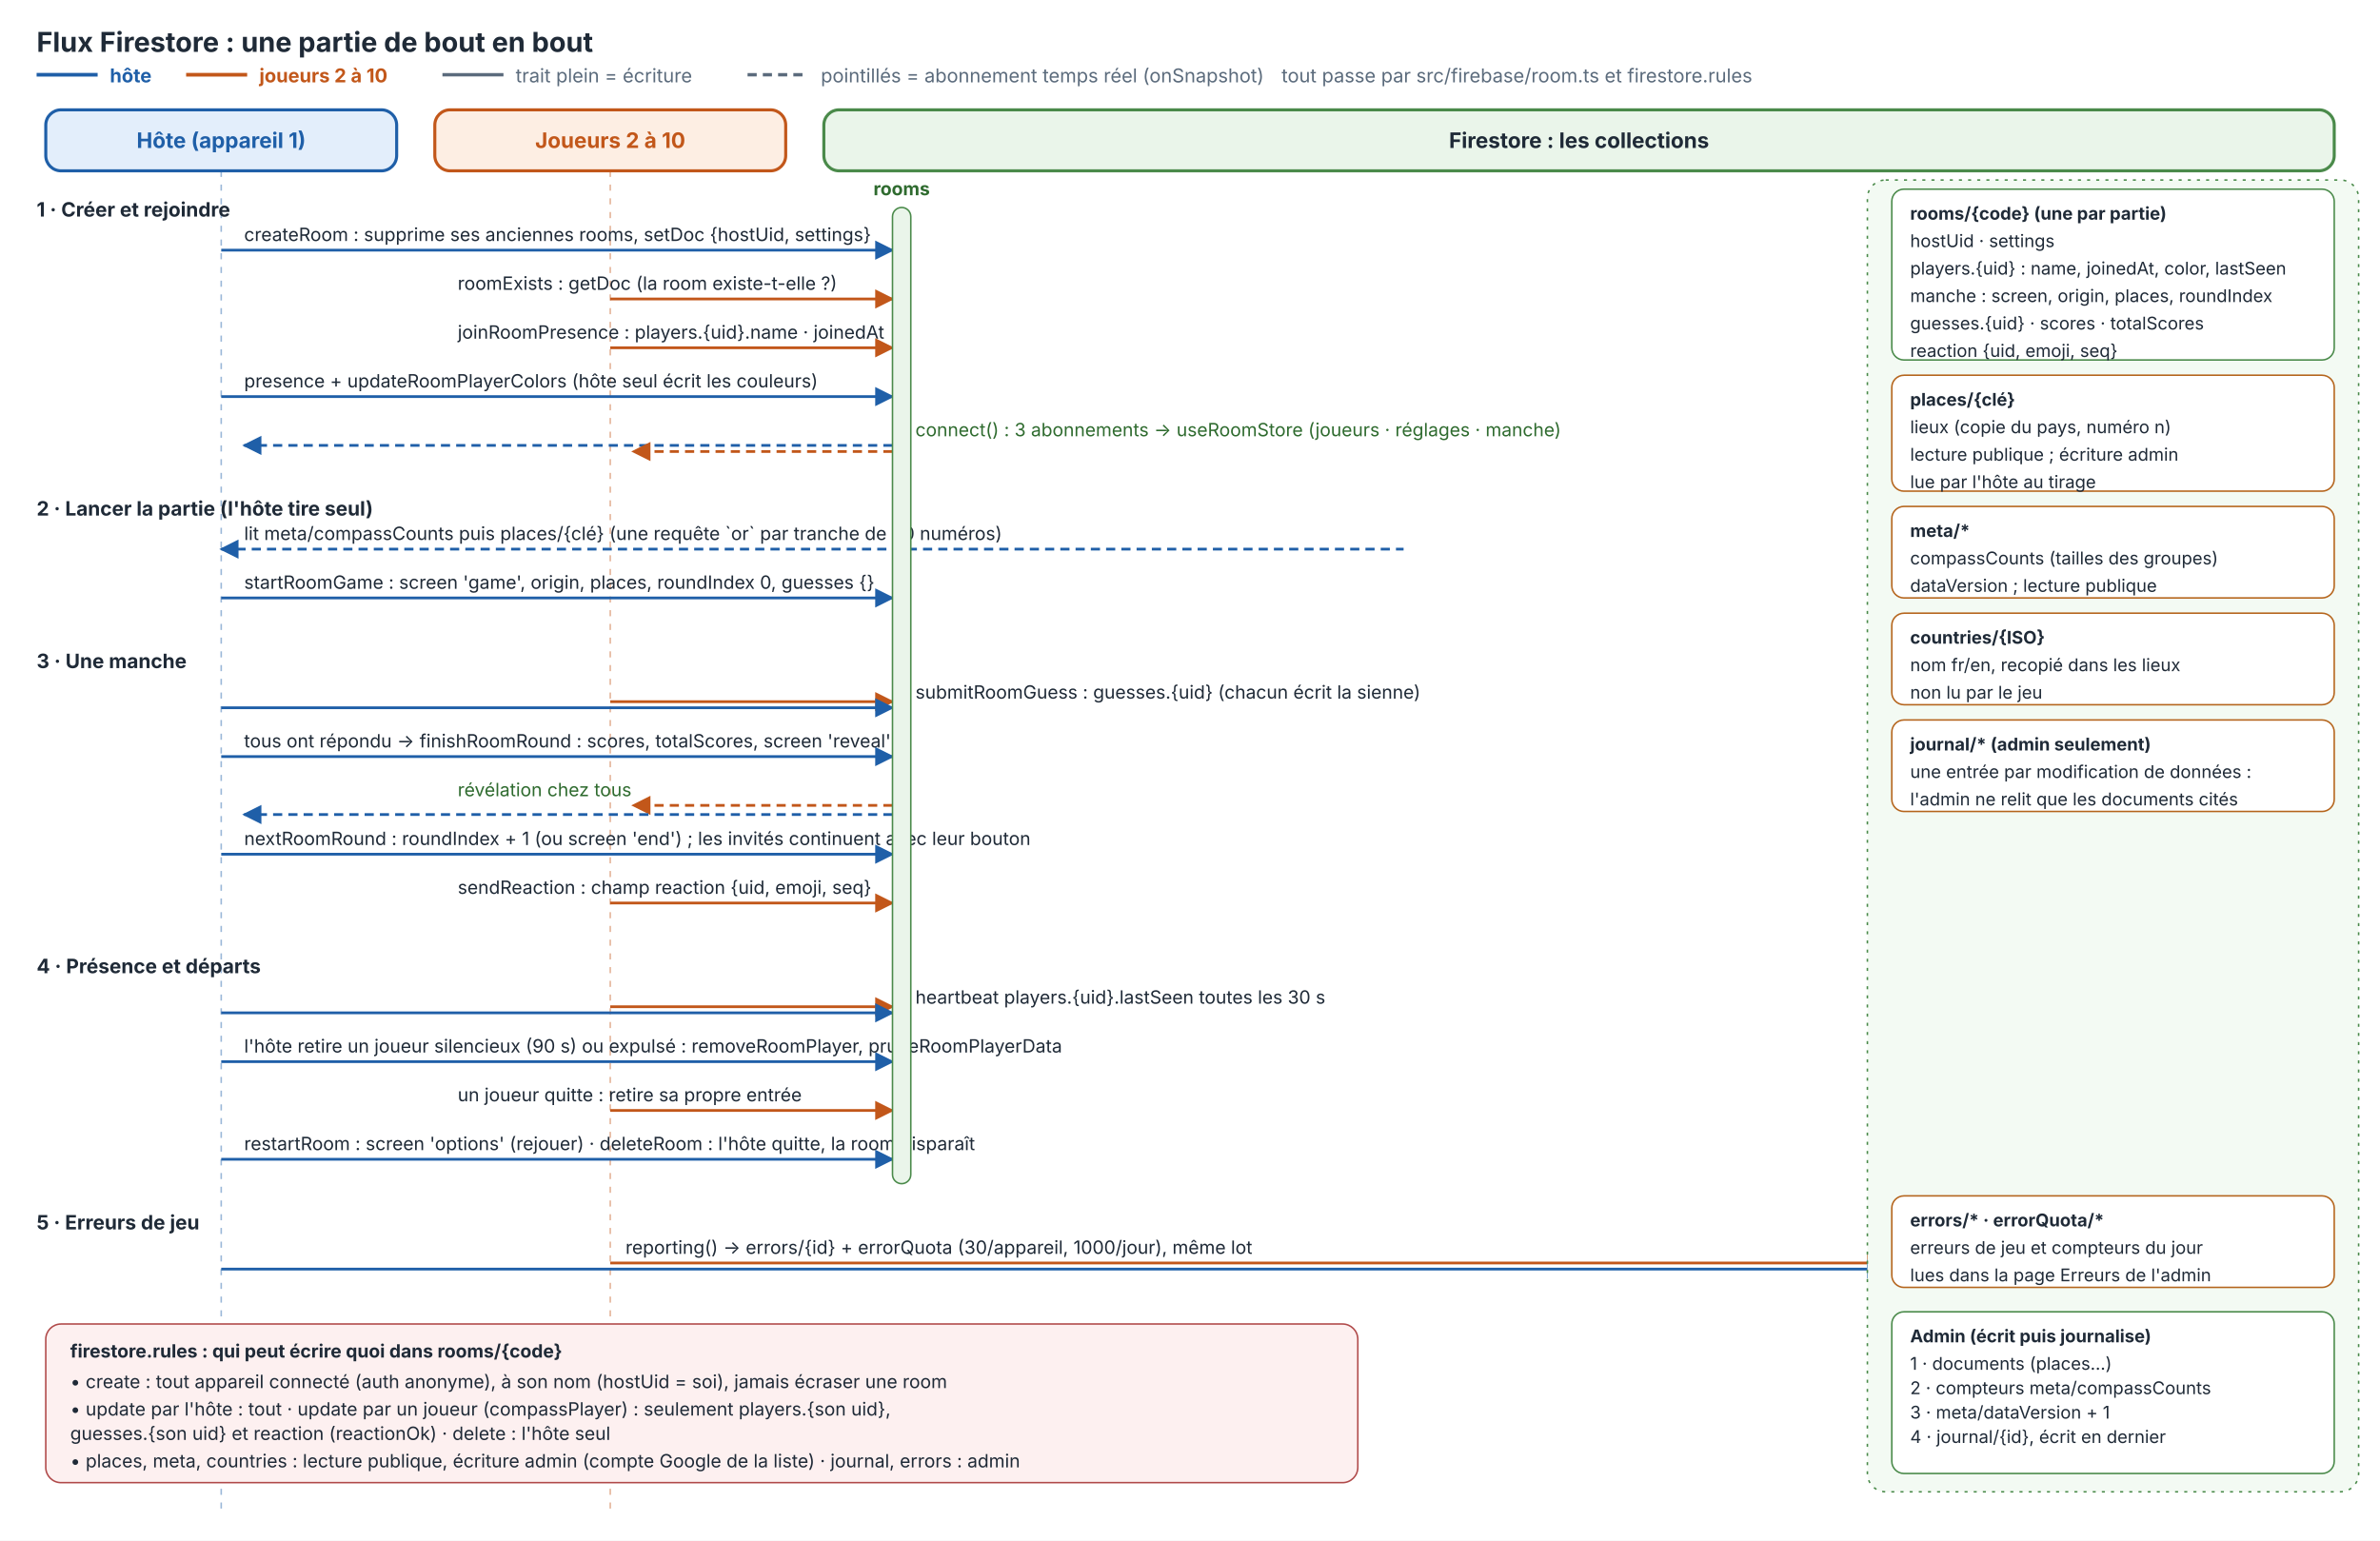
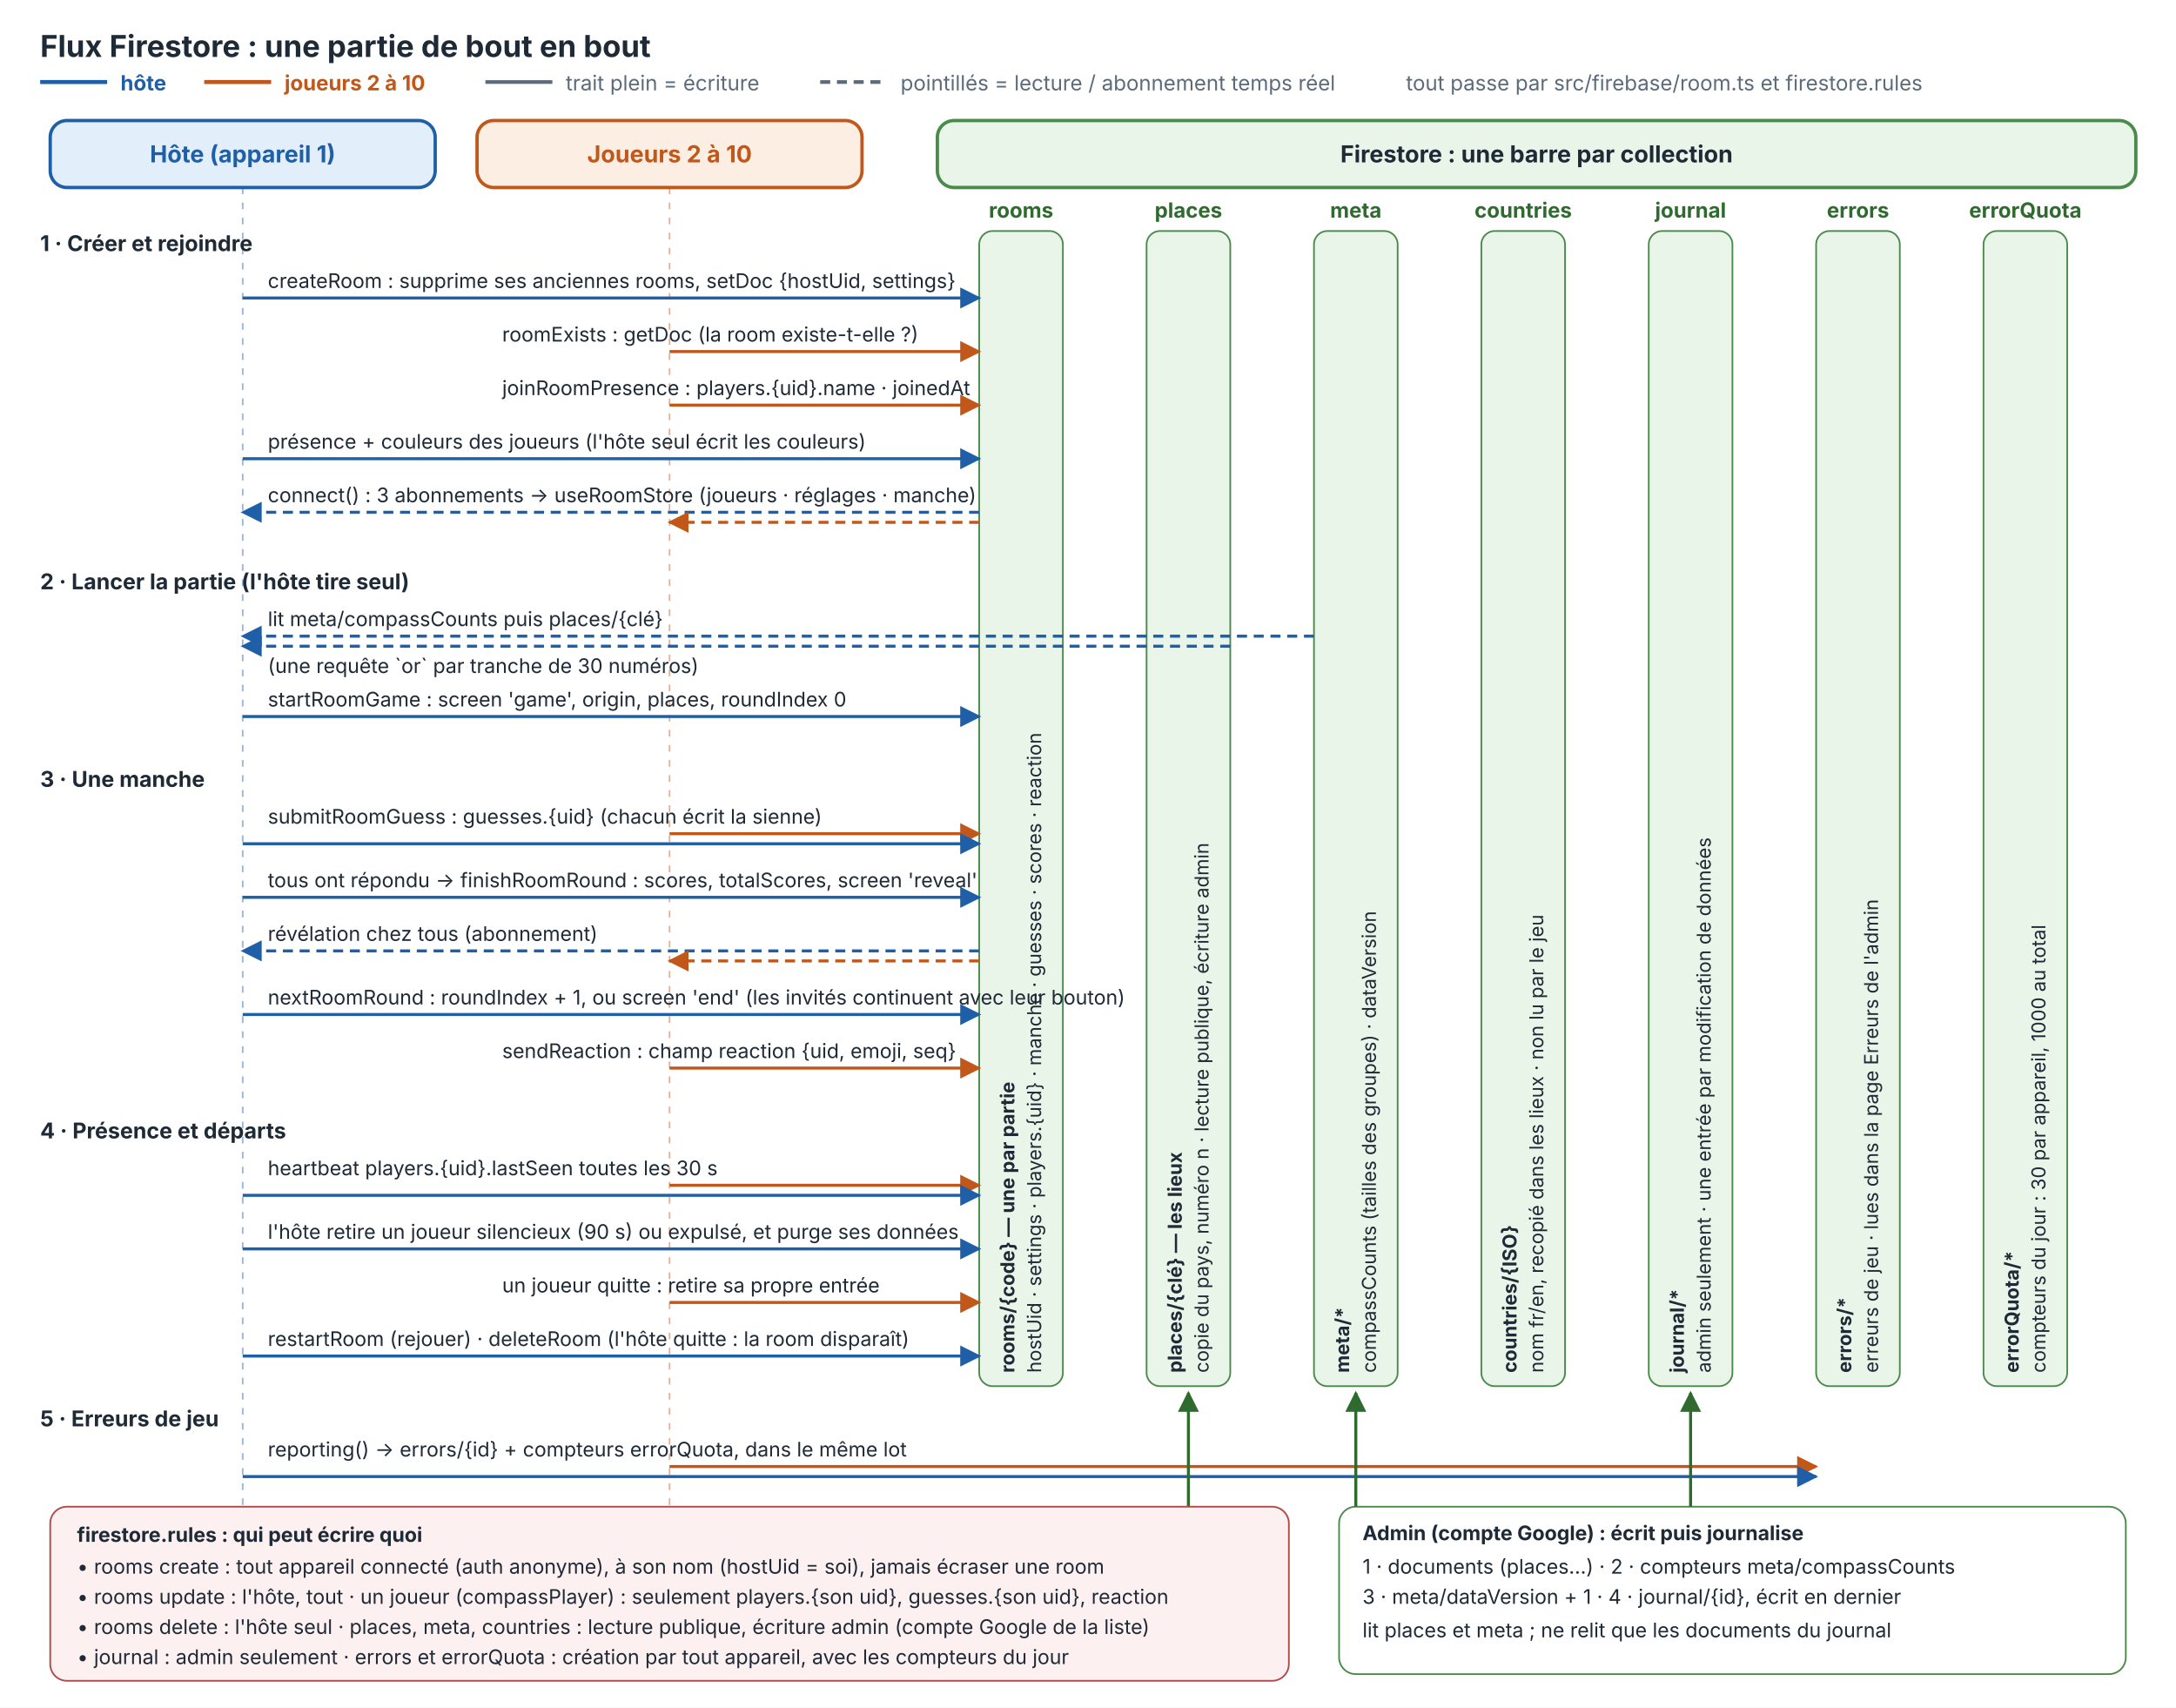
- <svg xmlns="http://www.w3.org/2000/svg" viewBox="0 0 1560 1010" width="1560" height="1010" font-family="system-ui, -apple-system, 'Segoe UI', sans-serif">
+ <svg xmlns="http://www.w3.org/2000/svg" viewBox="0 0 1300 1020" width="1300" height="1020" font-family="system-ui, -apple-system, 'Segoe UI', sans-serif">
  <defs>
    <marker id="ah" viewBox="0 0 10 10" refX="9" refY="5" markerWidth="7" markerHeight="7" orient="auto-start-reverse">
      <path d="M0 0 L10 5 L0 10 z" fill="#1f5fa8" />
    </marker>
    <marker id="ap" viewBox="0 0 10 10" refX="9" refY="5" markerWidth="7" markerHeight="7" orient="auto-start-reverse">
      <path d="M0 0 L10 5 L0 10 z" fill="#c2571a" />
    </marker>
+     <marker id="ad" viewBox="0 0 10 10" refX="9" refY="5" markerWidth="7" markerHeight="7" orient="auto-start-reverse">
+       <path d="M0 0 L10 5 L0 10 z" fill="#2f6b2f" />
+     </marker>
  </defs>
-   <rect width="1560" height="1010" fill="#ffffff" />
+   <rect width="1300" height="1020" fill="#ffffff" />
  <text x="24" y="34" font-size="18" font-weight="700" fill="#1f2a37">Flux Firestore : une partie de bout en bout</text>
  <g font-size="12.5" fill="#5b6b7c">
    <path d="M24 49 H64" stroke="#1f5fa8" stroke-width="2.4" />
    <text x="72" y="54" fill="#1f5fa8" font-weight="700">hôte</text>
    <path d="M122 49 H162" stroke="#c2571a" stroke-width="2.4" />
    <text x="170" y="54" fill="#c2571a" font-weight="700">joueurs 2 à 10</text>
    <path d="M290 49 H330" stroke="#5b6b7c" stroke-width="2.2" />
    <text x="338" y="54">trait plein = écriture</text>
    <path d="M490 49 H530" stroke="#5b6b7c" stroke-width="2.2" stroke-dasharray="6 4" />
-     <text x="538" y="54">pointillés = abonnement temps réel (onSnapshot)</text>
+     <text x="538" y="54">pointillés = lecture / abonnement temps réel</text>
    <text x="840" y="54">tout passe par src/firebase/room.ts et firestore.rules</text>
  </g>
-   <g font-size="14" font-weight="700" text-anchor="middle" fill="#1f2a37">
+   <g font-size="14" font-weight="700" text-anchor="middle">
    <rect x="30" y="72" width="230" height="40" rx="10" fill="#e3eefb" stroke="#1f5fa8" stroke-width="2" />
    <text x="145" y="97" fill="#1f5fa8">Hôte (appareil 1)</text>
    <rect x="285" y="72" width="230" height="40" rx="10" fill="#fdeee3" stroke="#c2571a" stroke-width="2" />
    <text x="400" y="97" fill="#c2571a">Joueurs 2 à 10</text>
-     <rect x="540" y="72" width="990" height="40" rx="10" fill="#eaf5ea" stroke="#4a8a4a" stroke-width="2" />
-     <text x="1035" y="97">Firestore : les collections</text>
+     <rect x="560" y="72" width="716" height="40" rx="10" fill="#eaf5ea" stroke="#4a8a4a" stroke-width="2" />
+     <text x="918" y="97" fill="#1f2a37">Firestore : une barre par collection</text>
  </g>
-   <g stroke="#c9d6e3" stroke-width="1" stroke-dasharray="4 5">
-     <path d="M145 112 V990" stroke="#1f5fa8" opacity="0.45" />
-     <path d="M400 112 V990" stroke="#c2571a" opacity="0.45" />
-     <path d="M855 112 V990" opacity="0" />
+   <path d="M145 112 V1000" stroke="#1f5fa8" stroke-width="1" stroke-dasharray="4 5" opacity="0.45" />
+   <path d="M400 112 V1000" stroke="#c2571a" stroke-width="1" stroke-dasharray="4 5" opacity="0.45" />
+   <g font-size="12.5" font-weight="700" text-anchor="middle" fill="#2f6b2f">
+     <text x="610" y="130">rooms</text>
+     <text x="710" y="130">places</text>
+     <text x="810" y="130">meta</text>
+     <text x="910" y="130">countries</text>
+     <text x="1010" y="130">journal</text>
+     <text x="1110" y="130">errors</text>
+     <text x="1210" y="130">errorQuota</text>
  </g>
-   <text x="24" y="142" font-size="13" font-weight="700" fill="#1f2a37">1 · Créer et rejoindre</text>
+   <g fill="#eaf5ea" stroke="#4a8a4a">
+     <rect x="585" y="138" width="50" height="690" rx="8" />
+     <rect x="685" y="138" width="50" height="690" rx="8" />
+     <rect x="785" y="138" width="50" height="690" rx="8" />
+     <rect x="885" y="138" width="50" height="690" rx="8" />
+     <rect x="985" y="138" width="50" height="690" rx="8" />
+     <rect x="1085" y="138" width="50" height="690" rx="8" />
+     <rect x="1185" y="138" width="50" height="690" rx="8" />
+   </g>
+   <g font-size="11.5" fill="#1f2a37">
+     <text transform="translate(606 820) rotate(-90)" font-weight="700">rooms/{code} — une par partie</text>
+     <text transform="translate(622 820) rotate(-90)">hostUid · settings · players.{uid} · manche · guesses · scores · reaction</text>
+     <text transform="translate(706 820) rotate(-90)" font-weight="700">places/{clé} — les lieux</text>
+     <text transform="translate(722 820) rotate(-90)">copie du pays, numéro n · lecture publique, écriture admin</text>
+     <text transform="translate(806 820) rotate(-90)" font-weight="700">meta/*</text>
+     <text transform="translate(822 820) rotate(-90)">compassCounts (tailles des groupes) · dataVersion</text>
+     <text transform="translate(906 820) rotate(-90)" font-weight="700">countries/{ISO}</text>
+     <text transform="translate(922 820) rotate(-90)">nom fr/en, recopié dans les lieux · non lu par le jeu</text>
+     <text transform="translate(1006 820) rotate(-90)" font-weight="700">journal/*</text>
+     <text transform="translate(1022 820) rotate(-90)">admin seulement · une entrée par modification de données</text>
+     <text transform="translate(1106 820) rotate(-90)" font-weight="700">errors/*</text>
+     <text transform="translate(1122 820) rotate(-90)">erreurs de jeu · lues dans la page Erreurs de l'admin</text>
+     <text transform="translate(1206 820) rotate(-90)" font-weight="700">errorQuota/*</text>
+     <text transform="translate(1222 820) rotate(-90)">compteurs du jour : 30 par appareil, 1000 au total</text>
+   </g>
+   <text x="24" y="150" font-size="13" font-weight="700" fill="#1f2a37">1 · Créer et rejoindre</text>
  <g font-size="12" fill="#1f2a37">
-     <path d="M145 164 H585" stroke="#1f5fa8" stroke-width="1.8" fill="none" marker-end="url(#ah)" />
-     <text x="160" y="158">createRoom : supprime ses anciennes rooms, setDoc {hostUid, settings}</text>
-     <path d="M400 196 H585" stroke="#c2571a" stroke-width="1.8" fill="none" marker-end="url(#ap)" />
-     <text x="300" y="190" text-anchor="start">roomExists : getDoc (la room existe-t-elle ?)</text>
-     <path d="M400 228 H585" stroke="#c2571a" stroke-width="1.8" fill="none" marker-end="url(#ap)" />
-     <text x="300" y="222">joinRoomPresence : players.{uid}.name · joinedAt</text>
-     <path d="M145 260 H585" stroke="#1f5fa8" stroke-width="1.8" fill="none" marker-end="url(#ah)" />
-     <text x="160" y="254">presence + updateRoomPlayerColors (hôte seul écrit les couleurs)</text>
-     <path d="M585 292 H160" stroke="#1f5fa8" stroke-width="1.8" fill="none" stroke-dasharray="6 4" marker-end="url(#ah)" />
-     <path d="M585 296 H415" stroke="#c2571a" stroke-width="1.8" fill="none" stroke-dasharray="6 4" marker-end="url(#ap)" />
-     <text x="600" y="286" fill="#2f6b2f">connect() : 3 abonnements → useRoomStore (joueurs · réglages · manche)</text>
+     <path d="M145 178 H585" stroke="#1f5fa8" stroke-width="1.8" fill="none" marker-end="url(#ah)" />
+     <text x="160" y="172">createRoom : supprime ses anciennes rooms, setDoc {hostUid, settings}</text>
+     <path d="M400 210 H585" stroke="#c2571a" stroke-width="1.8" fill="none" marker-end="url(#ap)" />
+     <text x="300" y="204">roomExists : getDoc (la room existe-t-elle ?)</text>
+     <path d="M400 242 H585" stroke="#c2571a" stroke-width="1.8" fill="none" marker-end="url(#ap)" />
+     <text x="300" y="236">joinRoomPresence : players.{uid}.name · joinedAt</text>
+     <path d="M145 274 H585" stroke="#1f5fa8" stroke-width="1.8" fill="none" marker-end="url(#ah)" />
+     <text x="160" y="268">présence + couleurs des joueurs (l'hôte seul écrit les couleurs)</text>
+     <path d="M585 306 H145" stroke="#1f5fa8" stroke-width="1.8" fill="none" stroke-dasharray="6 4" marker-end="url(#ah)" />
+     <path d="M585 312 H400" stroke="#c2571a" stroke-width="1.8" fill="none" stroke-dasharray="6 4" marker-end="url(#ap)" />
+     <text x="160" y="300">connect() : 3 abonnements → useRoomStore (joueurs · réglages · manche)</text>
  </g>
-   <text x="24" y="338" font-size="13" font-weight="700" fill="#1f2a37">2 · Lancer la partie (l'hôte tire seul)</text>
+   <text x="24" y="352" font-size="13" font-weight="700" fill="#1f2a37">2 · Lancer la partie (l'hôte tire seul)</text>
  <g font-size="12" fill="#1f2a37">
-     <path d="M145 360 H920" stroke="#1f5fa8" stroke-width="1.8" fill="none" stroke-dasharray="6 4" marker-start="url(#ah)" />
-     <text x="160" y="354">lit meta/compassCounts puis places/{clé} (une requête `or` par tranche de 30 numéros)</text>
-     <path d="M145 392 H585" stroke="#1f5fa8" stroke-width="1.8" fill="none" marker-end="url(#ah)" />
-     <text x="160" y="386">startRoomGame : screen 'game', origin, places, roundIndex 0, guesses {}</text>
+     <path d="M785 380 H145" stroke="#1f5fa8" stroke-width="1.8" fill="none" stroke-dasharray="6 4" marker-end="url(#ah)" />
+     <path d="M735 386 H145" stroke="#1f5fa8" stroke-width="1.8" fill="none" stroke-dasharray="6 4" marker-end="url(#ah)" />
+     <text x="160" y="374">lit meta/compassCounts puis places/{clé}</text>
+     <text x="160" y="402">(une requête `or` par tranche de 30 numéros)</text>
+     <path d="M145 428 H585" stroke="#1f5fa8" stroke-width="1.8" fill="none" marker-end="url(#ah)" />
+     <text x="160" y="422">startRoomGame : screen 'game', origin, places, roundIndex 0</text>
  </g>
-   <text x="24" y="438" font-size="13" font-weight="700" fill="#1f2a37">3 · Une manche</text>
+   <text x="24" y="470" font-size="13" font-weight="700" fill="#1f2a37">3 · Une manche</text>
  <g font-size="12" fill="#1f2a37">
-     <path d="M400 460 H585" stroke="#c2571a" stroke-width="1.8" fill="none" marker-end="url(#ap)" />
-     <path d="M145 464 H585" stroke="#1f5fa8" stroke-width="1.8" fill="none" marker-end="url(#ah)" />
-     <text x="600" y="458">submitRoomGuess : guesses.{uid} (chacun écrit la sienne)</text>
-     <path d="M145 496 H585" stroke="#1f5fa8" stroke-width="1.8" fill="none" marker-end="url(#ah)" />
-     <text x="160" y="490">tous ont répondu → finishRoomRound : scores, totalScores, screen 'reveal'</text>
-     <path d="M585 528 H415" stroke="#c2571a" stroke-width="1.8" fill="none" stroke-dasharray="6 4" marker-end="url(#ap)" />
-     <path d="M585 534 H160" stroke="#1f5fa8" stroke-width="1.8" fill="none" stroke-dasharray="6 4" marker-end="url(#ah)" />
-     <text x="300" y="522" fill="#2f6b2f">révélation chez tous</text>
-     <path d="M145 560 H585" stroke="#1f5fa8" stroke-width="1.8" fill="none" marker-end="url(#ah)" />
-     <text x="160" y="554">nextRoomRound : roundIndex + 1 (ou screen 'end') ; les invités continuent avec leur bouton</text>
-     <path d="M400 592 H585" stroke="#c2571a" stroke-width="1.8" fill="none" marker-end="url(#ap)" />
-     <text x="300" y="586">sendReaction : champ reaction {uid, emoji, seq}</text>
+     <path d="M400 498 H585" stroke="#c2571a" stroke-width="1.8" fill="none" marker-end="url(#ap)" />
+     <path d="M145 504 H585" stroke="#1f5fa8" stroke-width="1.8" fill="none" marker-end="url(#ah)" />
+     <text x="160" y="492">submitRoomGuess : guesses.{uid} (chacun écrit la sienne)</text>
+     <path d="M145 536 H585" stroke="#1f5fa8" stroke-width="1.8" fill="none" marker-end="url(#ah)" />
+     <text x="160" y="530">tous ont répondu → finishRoomRound : scores, totalScores, screen 'reveal'</text>
+     <path d="M585 568 H145" stroke="#1f5fa8" stroke-width="1.8" fill="none" stroke-dasharray="6 4" marker-end="url(#ah)" />
+     <path d="M585 574 H400" stroke="#c2571a" stroke-width="1.8" fill="none" stroke-dasharray="6 4" marker-end="url(#ap)" />
+     <text x="160" y="562">révélation chez tous (abonnement)</text>
+     <path d="M145 606 H585" stroke="#1f5fa8" stroke-width="1.8" fill="none" marker-end="url(#ah)" />
+     <text x="160" y="600">nextRoomRound : roundIndex + 1, ou screen 'end' (les invités continuent avec leur bouton)</text>
+     <path d="M400 638 H585" stroke="#c2571a" stroke-width="1.8" fill="none" marker-end="url(#ap)" />
+     <text x="300" y="632">sendReaction : champ reaction {uid, emoji, seq}</text>
  </g>
-   <text x="24" y="638" font-size="13" font-weight="700" fill="#1f2a37">4 · Présence et départs</text>
+   <text x="24" y="680" font-size="13" font-weight="700" fill="#1f2a37">4 · Présence et départs</text>
  <g font-size="12" fill="#1f2a37">
-     <path d="M400 660 H585" stroke="#c2571a" stroke-width="1.8" fill="none" marker-end="url(#ap)" />
-     <path d="M145 664 H585" stroke="#1f5fa8" stroke-width="1.8" fill="none" marker-end="url(#ah)" />
-     <text x="600" y="658">heartbeat players.{uid}.lastSeen toutes les 30 s</text>
-     <path d="M145 696 H585" stroke="#1f5fa8" stroke-width="1.8" fill="none" marker-end="url(#ah)" />
-     <text x="160" y="690">l'hôte retire un joueur silencieux (90 s) ou expulsé : removeRoomPlayer, pruneRoomPlayerData</text>
-     <path d="M400 728 H585" stroke="#c2571a" stroke-width="1.8" fill="none" marker-end="url(#ap)" />
-     <text x="300" y="722">un joueur quitte : retire sa propre entrée</text>
-     <path d="M145 760 H585" stroke="#1f5fa8" stroke-width="1.8" fill="none" marker-end="url(#ah)" />
-     <text x="160" y="754">restartRoom : screen 'options' (rejouer) · deleteRoom : l'hôte quitte, la room disparaît</text>
+     <path d="M400 708 H585" stroke="#c2571a" stroke-width="1.8" fill="none" marker-end="url(#ap)" />
+     <path d="M145 714 H585" stroke="#1f5fa8" stroke-width="1.8" fill="none" marker-end="url(#ah)" />
+     <text x="160" y="702">heartbeat players.{uid}.lastSeen toutes les 30 s</text>
+     <path d="M145 746 H585" stroke="#1f5fa8" stroke-width="1.8" fill="none" marker-end="url(#ah)" />
+     <text x="160" y="740">l'hôte retire un joueur silencieux (90 s) ou expulsé, et purge ses données</text>
+     <path d="M400 778 H585" stroke="#c2571a" stroke-width="1.8" fill="none" marker-end="url(#ap)" />
+     <text x="300" y="772">un joueur quitte : retire sa propre entrée</text>
+     <path d="M145 810 H585" stroke="#1f5fa8" stroke-width="1.8" fill="none" marker-end="url(#ah)" />
+     <text x="160" y="804">restartRoom (rejouer) · deleteRoom (l'hôte quitte : la room disparaît)</text>
  </g>
-   <text x="24" y="806" font-size="13" font-weight="700" fill="#1f2a37">5 · Erreurs de jeu</text>
+   <text x="24" y="852" font-size="13" font-weight="700" fill="#1f2a37">5 · Erreurs de jeu</text>
  <g font-size="12" fill="#1f2a37">
-     <path d="M400 828 H1235" stroke="#c2571a" stroke-width="1.8" fill="none" marker-end="url(#ap)" />
-     <path d="M145 832 H1235" stroke="#1f5fa8" stroke-width="1.8" fill="none" marker-end="url(#ah)" />
-     <text x="410" y="822">reporting() → errors/{id} + errorQuota (30/appareil, 1000/jour), même lot</text>
+     <path d="M400 876 H1085" stroke="#c2571a" stroke-width="1.8" fill="none" marker-end="url(#ap)" />
+     <path d="M145 882 H1085" stroke="#1f5fa8" stroke-width="1.8" fill="none" marker-end="url(#ah)" />
+     <text x="160" y="870">reporting() → errors/{id} + compteurs errorQuota, dans le même lot</text>
  </g>
-   <rect x="585" y="136" width="12" height="640" rx="6" fill="#eaf5ea" stroke="#4a8a4a" />
-   <text x="591" y="128" font-size="12" font-weight="700" text-anchor="middle" fill="#2f6b2f">rooms</text>
-   <rect x="1224" y="118" width="322" height="860" rx="12" fill="#f3faf3" stroke="#4a8a4a" stroke-dasharray="2 4" />
-   <g font-size="11.5" fill="#1f2a37">
-     <rect x="1240" y="124" width="290" height="112" rx="8" fill="#fff" stroke="#4a8a4a" />
-     <text x="1252" y="144" font-weight="700">rooms/{code}  (une par partie)</text>
-     <text x="1252" y="162">hostUid · settings</text>
-     <text x="1252" y="180">players.{uid} : name, joinedAt, color, lastSeen</text>
-     <text x="1252" y="198">manche : screen, origin, places, roundIndex</text>
-     <text x="1252" y="216">guesses.{uid} · scores · totalScores</text>
-     <text x="1252" y="234">reaction {uid, emoji, seq}</text>
-     <rect x="1240" y="246" width="290" height="76" rx="8" fill="#fff" stroke="#b5651d" />
-     <text x="1252" y="266" font-weight="700">places/{clé}</text>
-     <text x="1252" y="284">lieux (copie du pays, numéro n)</text>
-     <text x="1252" y="302">lecture publique ; écriture admin</text>
-     <text x="1252" y="320">lue par l'hôte au tirage</text>
-     <rect x="1240" y="332" width="290" height="60" rx="8" fill="#fff" stroke="#b5651d" />
-     <text x="1252" y="352" font-weight="700">meta/*</text>
-     <text x="1252" y="370">compassCounts (tailles des groupes)</text>
-     <text x="1252" y="388">dataVersion ; lecture publique</text>
-     <rect x="1240" y="402" width="290" height="60" rx="8" fill="#fff" stroke="#b5651d" />
-     <text x="1252" y="422" font-weight="700">countries/{ISO}</text>
-     <text x="1252" y="440">nom fr/en, recopié dans les lieux</text>
-     <text x="1252" y="458">non lu par le jeu</text>
-     <rect x="1240" y="472" width="290" height="60" rx="8" fill="#fff" stroke="#b5651d" />
-     <text x="1252" y="492" font-weight="700">journal/*  (admin seulement)</text>
-     <text x="1252" y="510">une entrée par modification de données :</text>
-     <text x="1252" y="528">l'admin ne relit que les documents cités</text>
-     <rect x="1240" y="784" width="290" height="60" rx="8" fill="#fff" stroke="#b5651d" />
-     <text x="1252" y="804" font-weight="700">errors/* · errorQuota/*</text>
-     <text x="1252" y="822">erreurs de jeu et compteurs du jour</text>
-     <text x="1252" y="840">lues dans la page Erreurs de l'admin</text>
-     <rect x="1240" y="860" width="290" height="106" rx="8" fill="#fff" stroke="#4a8a4a" />
-     <text x="1252" y="880" font-weight="700">Admin (écrit puis journalise)</text>
-     <text x="1252" y="898">1 · documents (places…)</text>
-     <text x="1252" y="914">2 · compteurs meta/compassCounts</text>
-     <text x="1252" y="930">3 · meta/dataVersion + 1</text>
-     <text x="1252" y="946">4 · journal/{id}, écrit en dernier</text>
+   <rect x="800" y="900" width="470" height="100" rx="10" fill="#fff" stroke="#4a8a4a" />
+   <g font-size="12" fill="#1f2a37">
+     <text x="814" y="920" font-weight="700">Admin (compte Google) : écrit puis journalise</text>
+     <text x="814" y="940">1 · documents (places…) · 2 · compteurs meta/compassCounts</text>
+     <text x="814" y="958">3 · meta/dataVersion + 1 · 4 · journal/{id}, écrit en dernier</text>
+     <text x="814" y="978">lit places et meta ; ne relit que les documents du journal</text>
  </g>
-   <rect x="30" y="868" width="860" height="104" rx="10" fill="#fdf0f0" stroke="#b04a4a" />
+   <g stroke="#2f6b2f" stroke-width="1.8" fill="none" marker-end="url(#ad)">
+     <path d="M710 900 V832" />
+     <path d="M810 900 V832" />
+     <path d="M1010 900 V832" />
+   </g>
+   <rect x="30" y="900" width="740" height="104" rx="10" fill="#fdf0f0" stroke="#b04a4a" />
  <g font-size="12" fill="#1f2a37">
-     <text x="46" y="890" font-weight="700">firestore.rules : qui peut écrire quoi dans rooms/{code}</text>
-     <text x="46" y="910">• create : tout appareil connecté (auth anonyme), à son nom (hostUid = soi), jamais écraser une room</text>
-     <text x="46" y="928">• update par l'hôte : tout · update par un joueur (compassPlayer) : seulement players.{son uid},</text>
-     <text x="46" y="944">  guesses.{son uid} et reaction (reactionOk) · delete : l'hôte seul</text>
-     <text x="46" y="962">• places, meta, countries : lecture publique, écriture admin (compte Google de la liste) · journal, errors : admin</text>
+     <text x="46" y="921" font-weight="700">firestore.rules : qui peut écrire quoi</text>
+     <text x="46" y="940">• rooms create : tout appareil connecté (auth anonyme), à son nom (hostUid = soi), jamais écraser une room</text>
+     <text x="46" y="958">• rooms update : l'hôte, tout · un joueur (compassPlayer) : seulement players.{son uid}, guesses.{son uid}, reaction</text>
+     <text x="46" y="976">• rooms delete : l'hôte seul · places, meta, countries : lecture publique, écriture admin (compte Google de la liste)</text>
+     <text x="46" y="994">• journal : admin seulement · errors et errorQuota : création par tout appareil, avec les compteurs du jour</text>
  </g>
</svg>
